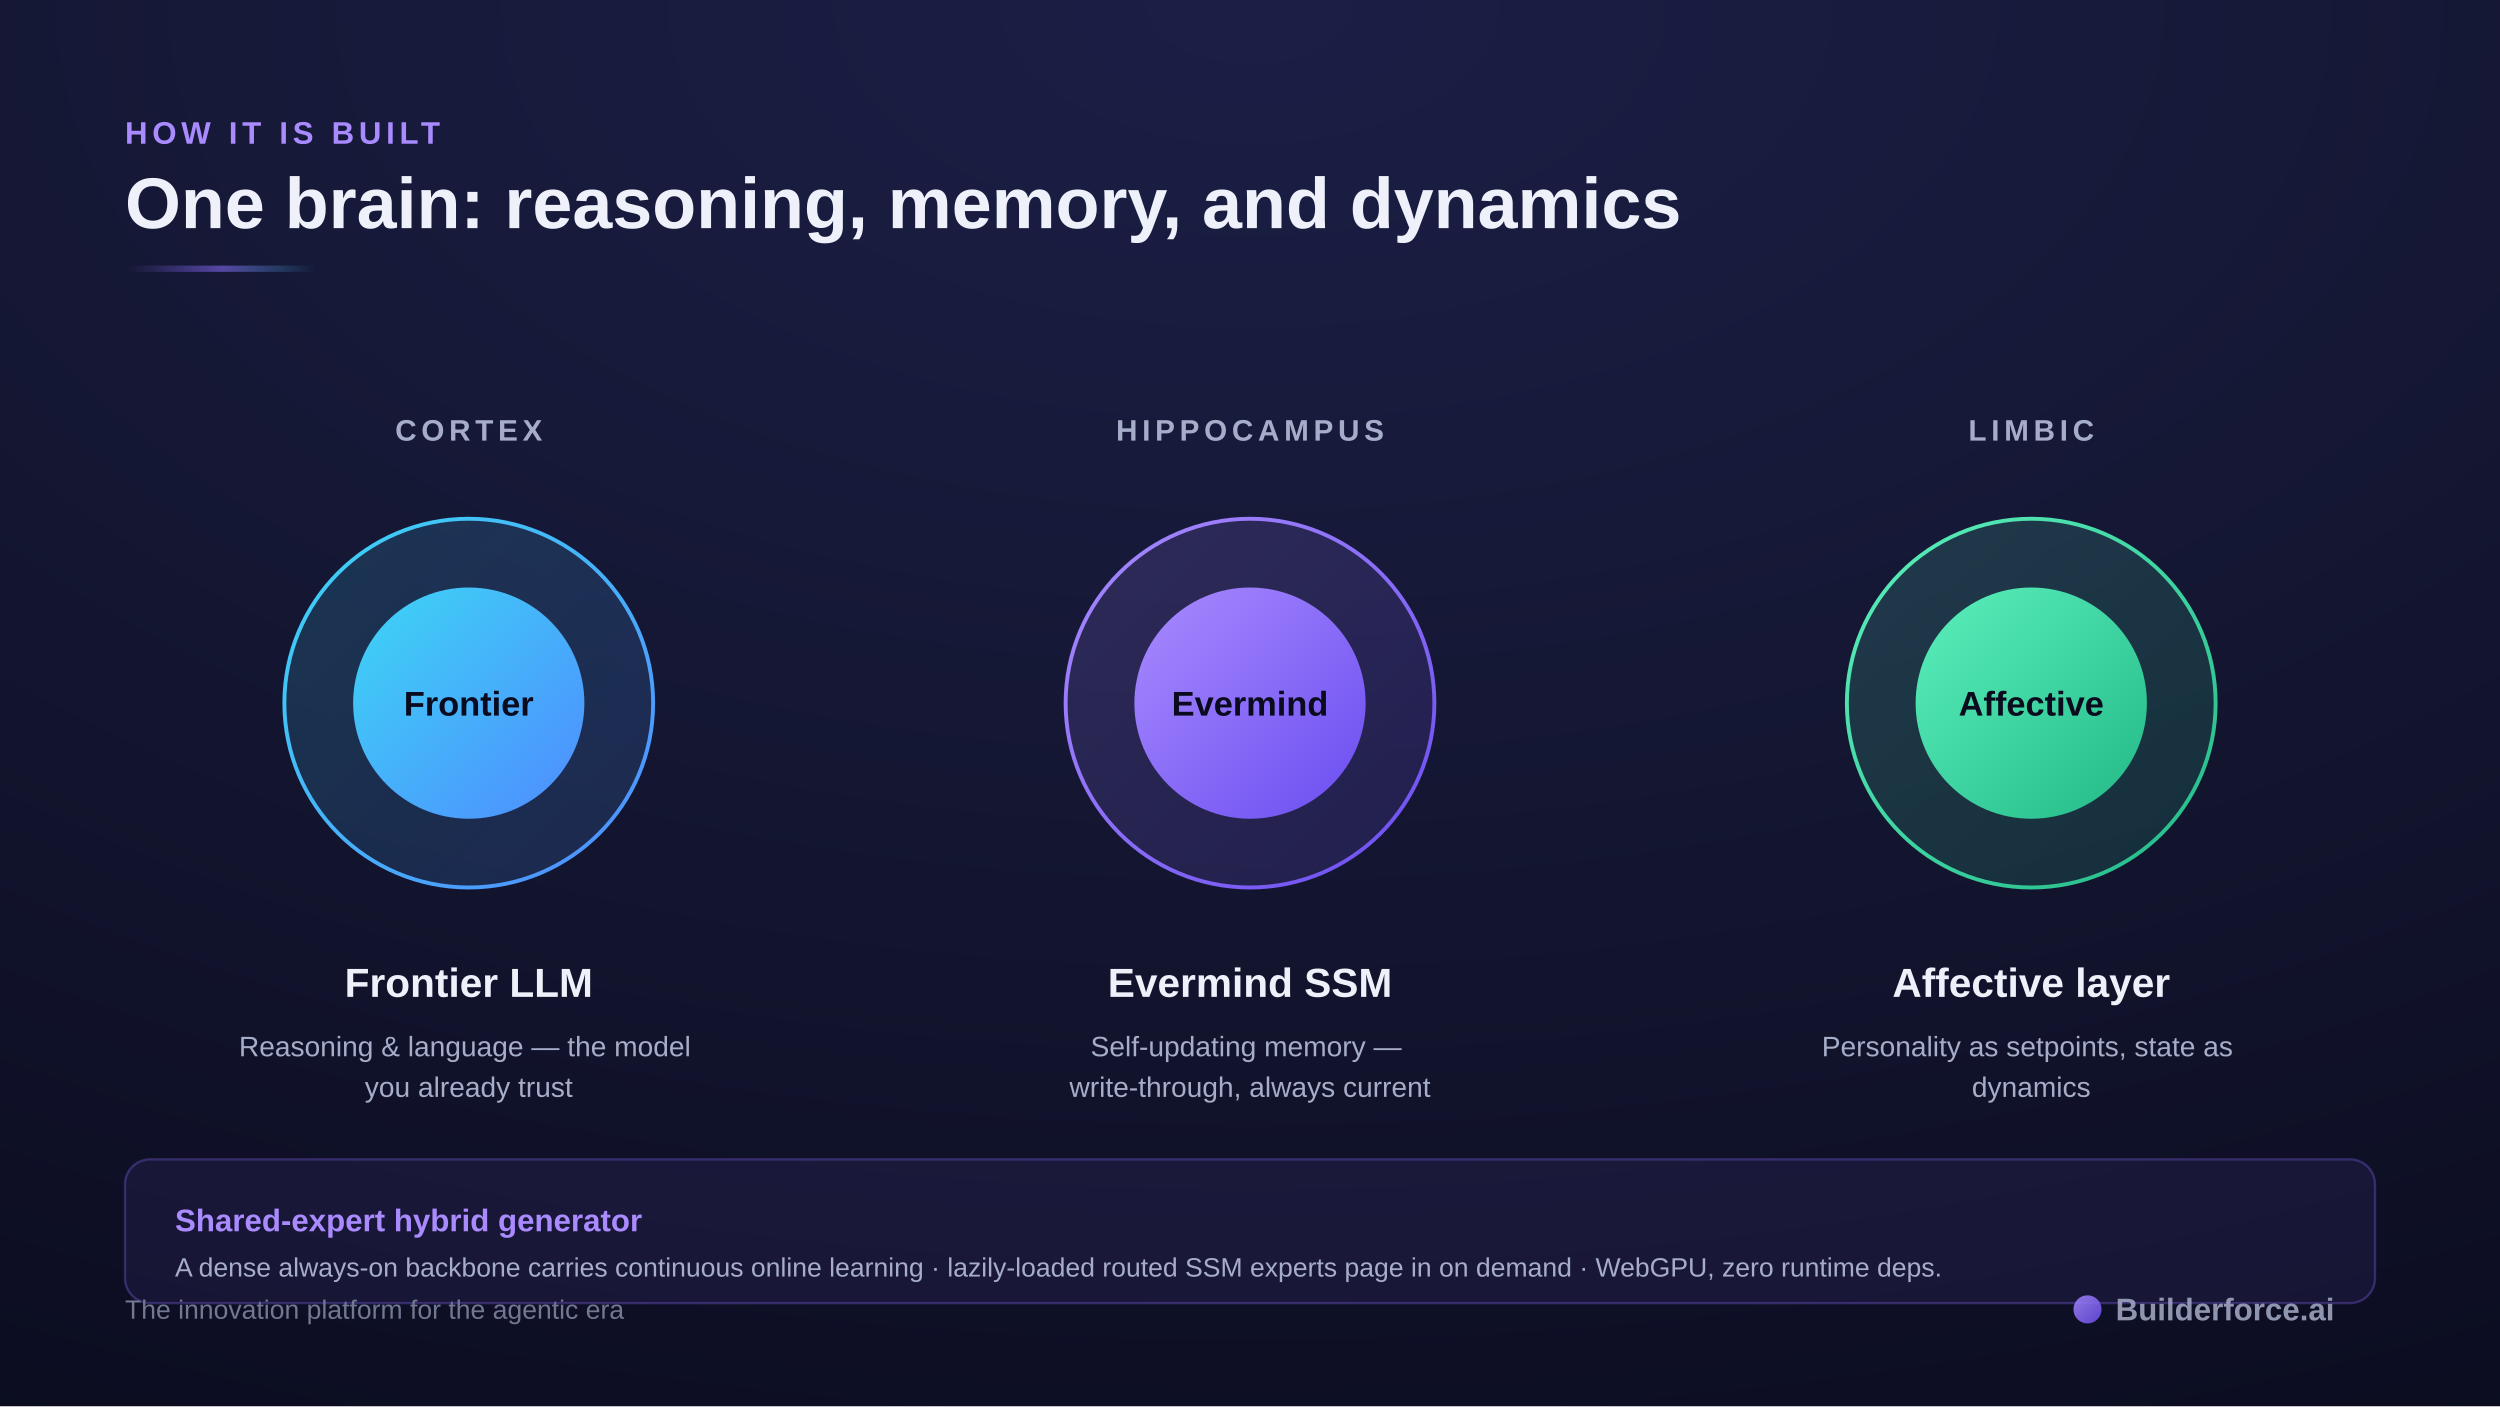
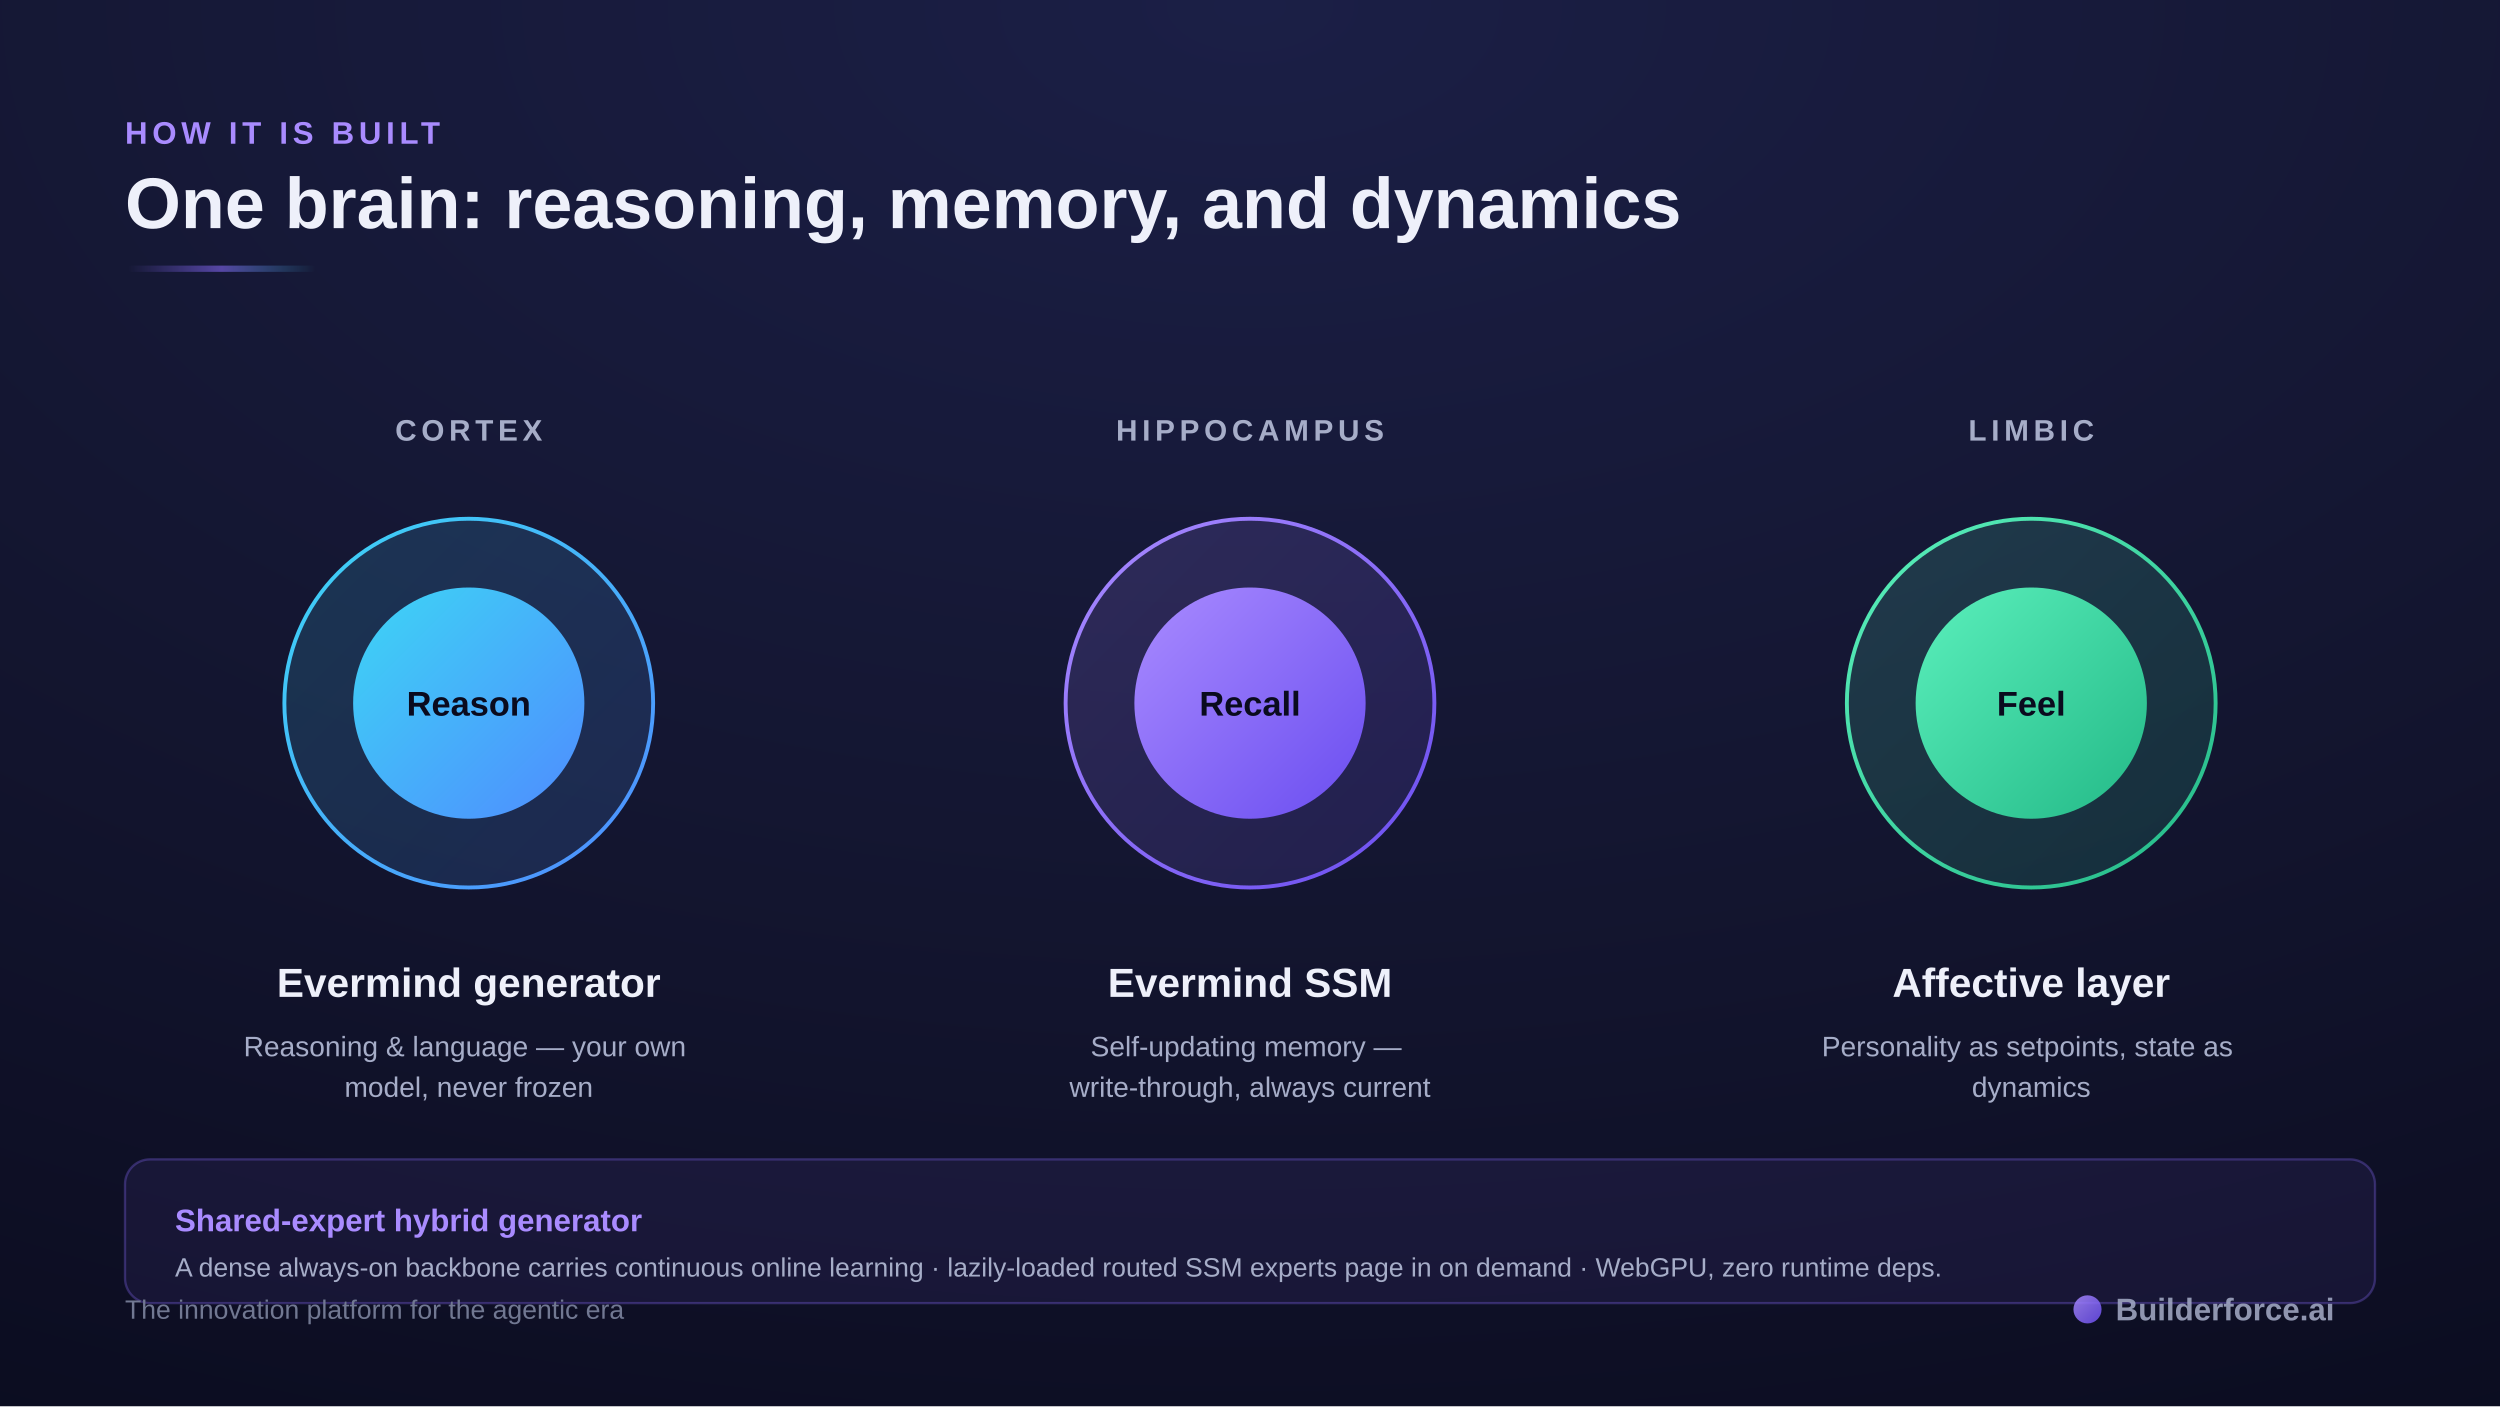
<svg xmlns="http://www.w3.org/2000/svg" width="1600" height="900" viewBox="0 0 1600 900">
  <defs>
    <radialGradient id="bgGlow" cx="50%" cy="0%" r="120%">
      <stop offset="0%" stop-color="#1B1F46" />
      <stop offset="55%" stop-color="#13152F" />
      <stop offset="100%" stop-color="#0A0B1E" />
    </radialGradient>
    <linearGradient id="violetGrad" x1="0" y1="0" x2="1" y2="1">
      <stop offset="0%" stop-color="#A98BFF" />
      <stop offset="100%" stop-color="#6A4DF0" />
    </linearGradient>
    <linearGradient id="coolGrad" x1="0" y1="0" x2="1" y2="1">
      <stop offset="0%" stop-color="#3DD6F5" />
      <stop offset="100%" stop-color="#4F8BFF" />
    </linearGradient>
    <linearGradient id="mintGrad" x1="0" y1="0" x2="1" y2="1">
      <stop offset="0%" stop-color="#5BF0BC" />
      <stop offset="100%" stop-color="#23B987" />
    </linearGradient>
    <linearGradient id="legacyGrad" x1="0" y1="0" x2="1" y2="1">
      <stop offset="0%" stop-color="#7A8099" />
      <stop offset="100%" stop-color="#474C63" />
    </linearGradient>
    <linearGradient id="hairline" x1="0" y1="0" x2="1" y2="0">
      <stop offset="0%" stop-color="rgba(139,108,255,0)" />
      <stop offset="50%" stop-color="rgba(139,108,255,0.55)" />
      <stop offset="100%" stop-color="rgba(61,214,245,0)" />
    </linearGradient>
    <filter id="soft" x="-40%" y="-40%" width="180%" height="180%">
      <feGaussianBlur stdDeviation="14" result="b" />
      <feMerge>
        <feMergeNode in="b" />
        <feMergeNode in="SourceGraphic" />
      </feMerge>
    </filter>
    <filter id="glow" x="-80%" y="-80%" width="260%" height="260%">
      <feGaussianBlur stdDeviation="9" />
    </filter>
  </defs>
  <rect width="1600" height="900" fill="url(#bgGlow)" />
  <rect width="1600" height="900" fill="none" />
  <text x="80" y="92" font-family="Segoe UI, Helvetica Neue, Arial, sans-serif" font-size="20" letter-spacing="3" font-weight="700" fill="#A98BFF">HOW IT IS BUILT</text>
  <text x="80" y="146" font-family="Segoe UI, Helvetica Neue, Arial, sans-serif" font-size="46" font-weight="800" fill="#EEF0FA">One brain: reasoning, memory, and dynamics</text>
  <rect x="82" y="170" width="120" height="4" rx="2" fill="url(#hairline)" />
  <line x1="430" y1="450" x2="690" y2="450" stroke="url(#hairline)" stroke-width="3" />
  <line x1="930" y1="450" x2="1190" y2="450" stroke="url(#hairline)" stroke-width="3" />
  <circle cx="300" cy="450" r="118" fill="url(#coolGrad)" opacity="0.16" />
  <circle cx="300" cy="450" r="118" fill="none" stroke="url(#coolGrad)" stroke-width="2.5" />
  <circle cx="300" cy="450" r="74" fill="url(#coolGrad)" />
-   <text x="300" y="458" text-anchor="middle" font-family="Segoe UI, Helvetica Neue, Arial, sans-serif" font-size="22" font-weight="900" fill="#0A0B1E">Frontier</text>
+   <text x="300" y="458" text-anchor="middle" font-family="Segoe UI, Helvetica Neue, Arial, sans-serif" font-size="22" font-weight="900" fill="#0A0B1E">Reason</text>
  <text x="300" y="282" text-anchor="middle" font-family="Segoe UI, Helvetica Neue, Arial, sans-serif" font-size="19" letter-spacing="3" font-weight="800" fill="#A6ADC8">CORTEX</text>
-   <text x="300" y="638" text-anchor="middle" font-family="Segoe UI, Helvetica Neue, Arial, sans-serif" font-size="26" font-weight="800" fill="#EEF0FA">Frontier LLM</text>
+   <text x="300" y="638" text-anchor="middle" font-family="Segoe UI, Helvetica Neue, Arial, sans-serif" font-size="26" font-weight="800" fill="#EEF0FA">Evermind generator</text>
  <text x="300" y="676" text-anchor="middle" font-family="Segoe UI, Helvetica Neue, Arial, sans-serif" font-size="18" fill="#A6ADC8">
-     <tspan x="300" dy="0">Reasoning &amp; language — the model</tspan>
-     <tspan x="300" dy="26">you already trust</tspan>
+     <tspan x="300" dy="0">Reasoning &amp; language — your own</tspan>
+     <tspan x="300" dy="26">model, never frozen</tspan>
  </text>
  <circle cx="800" cy="450" r="118" fill="url(#violetGrad)" opacity="0.16" />
  <circle cx="800" cy="450" r="118" fill="none" stroke="url(#violetGrad)" stroke-width="2.5" />
  <circle cx="800" cy="450" r="74" fill="url(#violetGrad)" />
-   <text x="800" y="458" text-anchor="middle" font-family="Segoe UI, Helvetica Neue, Arial, sans-serif" font-size="22" font-weight="900" fill="#0A0B1E">Evermind</text>
+   <text x="800" y="458" text-anchor="middle" font-family="Segoe UI, Helvetica Neue, Arial, sans-serif" font-size="22" font-weight="900" fill="#0A0B1E">Recall</text>
  <text x="800" y="282" text-anchor="middle" font-family="Segoe UI, Helvetica Neue, Arial, sans-serif" font-size="19" letter-spacing="3" font-weight="800" fill="#A6ADC8">HIPPOCAMPUS</text>
  <text x="800" y="638" text-anchor="middle" font-family="Segoe UI, Helvetica Neue, Arial, sans-serif" font-size="26" font-weight="800" fill="#EEF0FA">Evermind SSM</text>
  <text x="800" y="676" text-anchor="middle" font-family="Segoe UI, Helvetica Neue, Arial, sans-serif" font-size="18" fill="#A6ADC8">
    <tspan x="800" dy="0">Self-updating memory —</tspan>
    <tspan x="800" dy="26">write-through, always current</tspan>
  </text>
  <circle cx="1300" cy="450" r="118" fill="url(#mintGrad)" opacity="0.16" />
  <circle cx="1300" cy="450" r="118" fill="none" stroke="url(#mintGrad)" stroke-width="2.5" />
  <circle cx="1300" cy="450" r="74" fill="url(#mintGrad)" />
-   <text x="1300" y="458" text-anchor="middle" font-family="Segoe UI, Helvetica Neue, Arial, sans-serif" font-size="22" font-weight="900" fill="#0A0B1E">Affective</text>
+   <text x="1300" y="458" text-anchor="middle" font-family="Segoe UI, Helvetica Neue, Arial, sans-serif" font-size="22" font-weight="900" fill="#0A0B1E">Feel</text>
  <text x="1300" y="282" text-anchor="middle" font-family="Segoe UI, Helvetica Neue, Arial, sans-serif" font-size="19" letter-spacing="3" font-weight="800" fill="#A6ADC8">LIMBIC</text>
  <text x="1300" y="638" text-anchor="middle" font-family="Segoe UI, Helvetica Neue, Arial, sans-serif" font-size="26" font-weight="800" fill="#EEF0FA">Affective layer</text>
  <text x="1300" y="676" text-anchor="middle" font-family="Segoe UI, Helvetica Neue, Arial, sans-serif" font-size="18" fill="#A6ADC8">
    <tspan x="1300" dy="0">Personality as setpoints, state as</tspan>
    <tspan x="1300" dy="26">dynamics</tspan>
  </text>
  <rect x="80" y="742" width="1440" height="92" rx="16" fill="rgba(139,108,255,0.08)" stroke="rgba(139,108,255,0.3)" stroke-width="1.5" />
  <text x="112" y="788" font-family="Segoe UI, Helvetica Neue, Arial, sans-serif" font-size="20" font-weight="800" fill="#A98BFF">Shared-expert hybrid generator</text>
  <text x="112" y="817" font-family="Segoe UI, Helvetica Neue, Arial, sans-serif" font-size="17" fill="#A6ADC8">A dense always-on backbone carries continuous online learning · lazily-loaded routed SSM experts page in on demand · WebGPU, zero runtime deps.</text>
  <g opacity="0.85">
    <circle cx="1336" cy="838" r="9" fill="url(#violetGrad)" />
    <text x="1354" y="845" font-family="Segoe UI, Helvetica Neue, Arial, sans-serif" font-size="20" font-weight="700" fill="#A6ADC8">Builderforce.ai</text>
  </g>
  <text x="80" y="844" font-family="Segoe UI, Helvetica Neue, Arial, sans-serif" font-size="17" fill="#717892">The innovation platform for the agentic era</text>
</svg>
